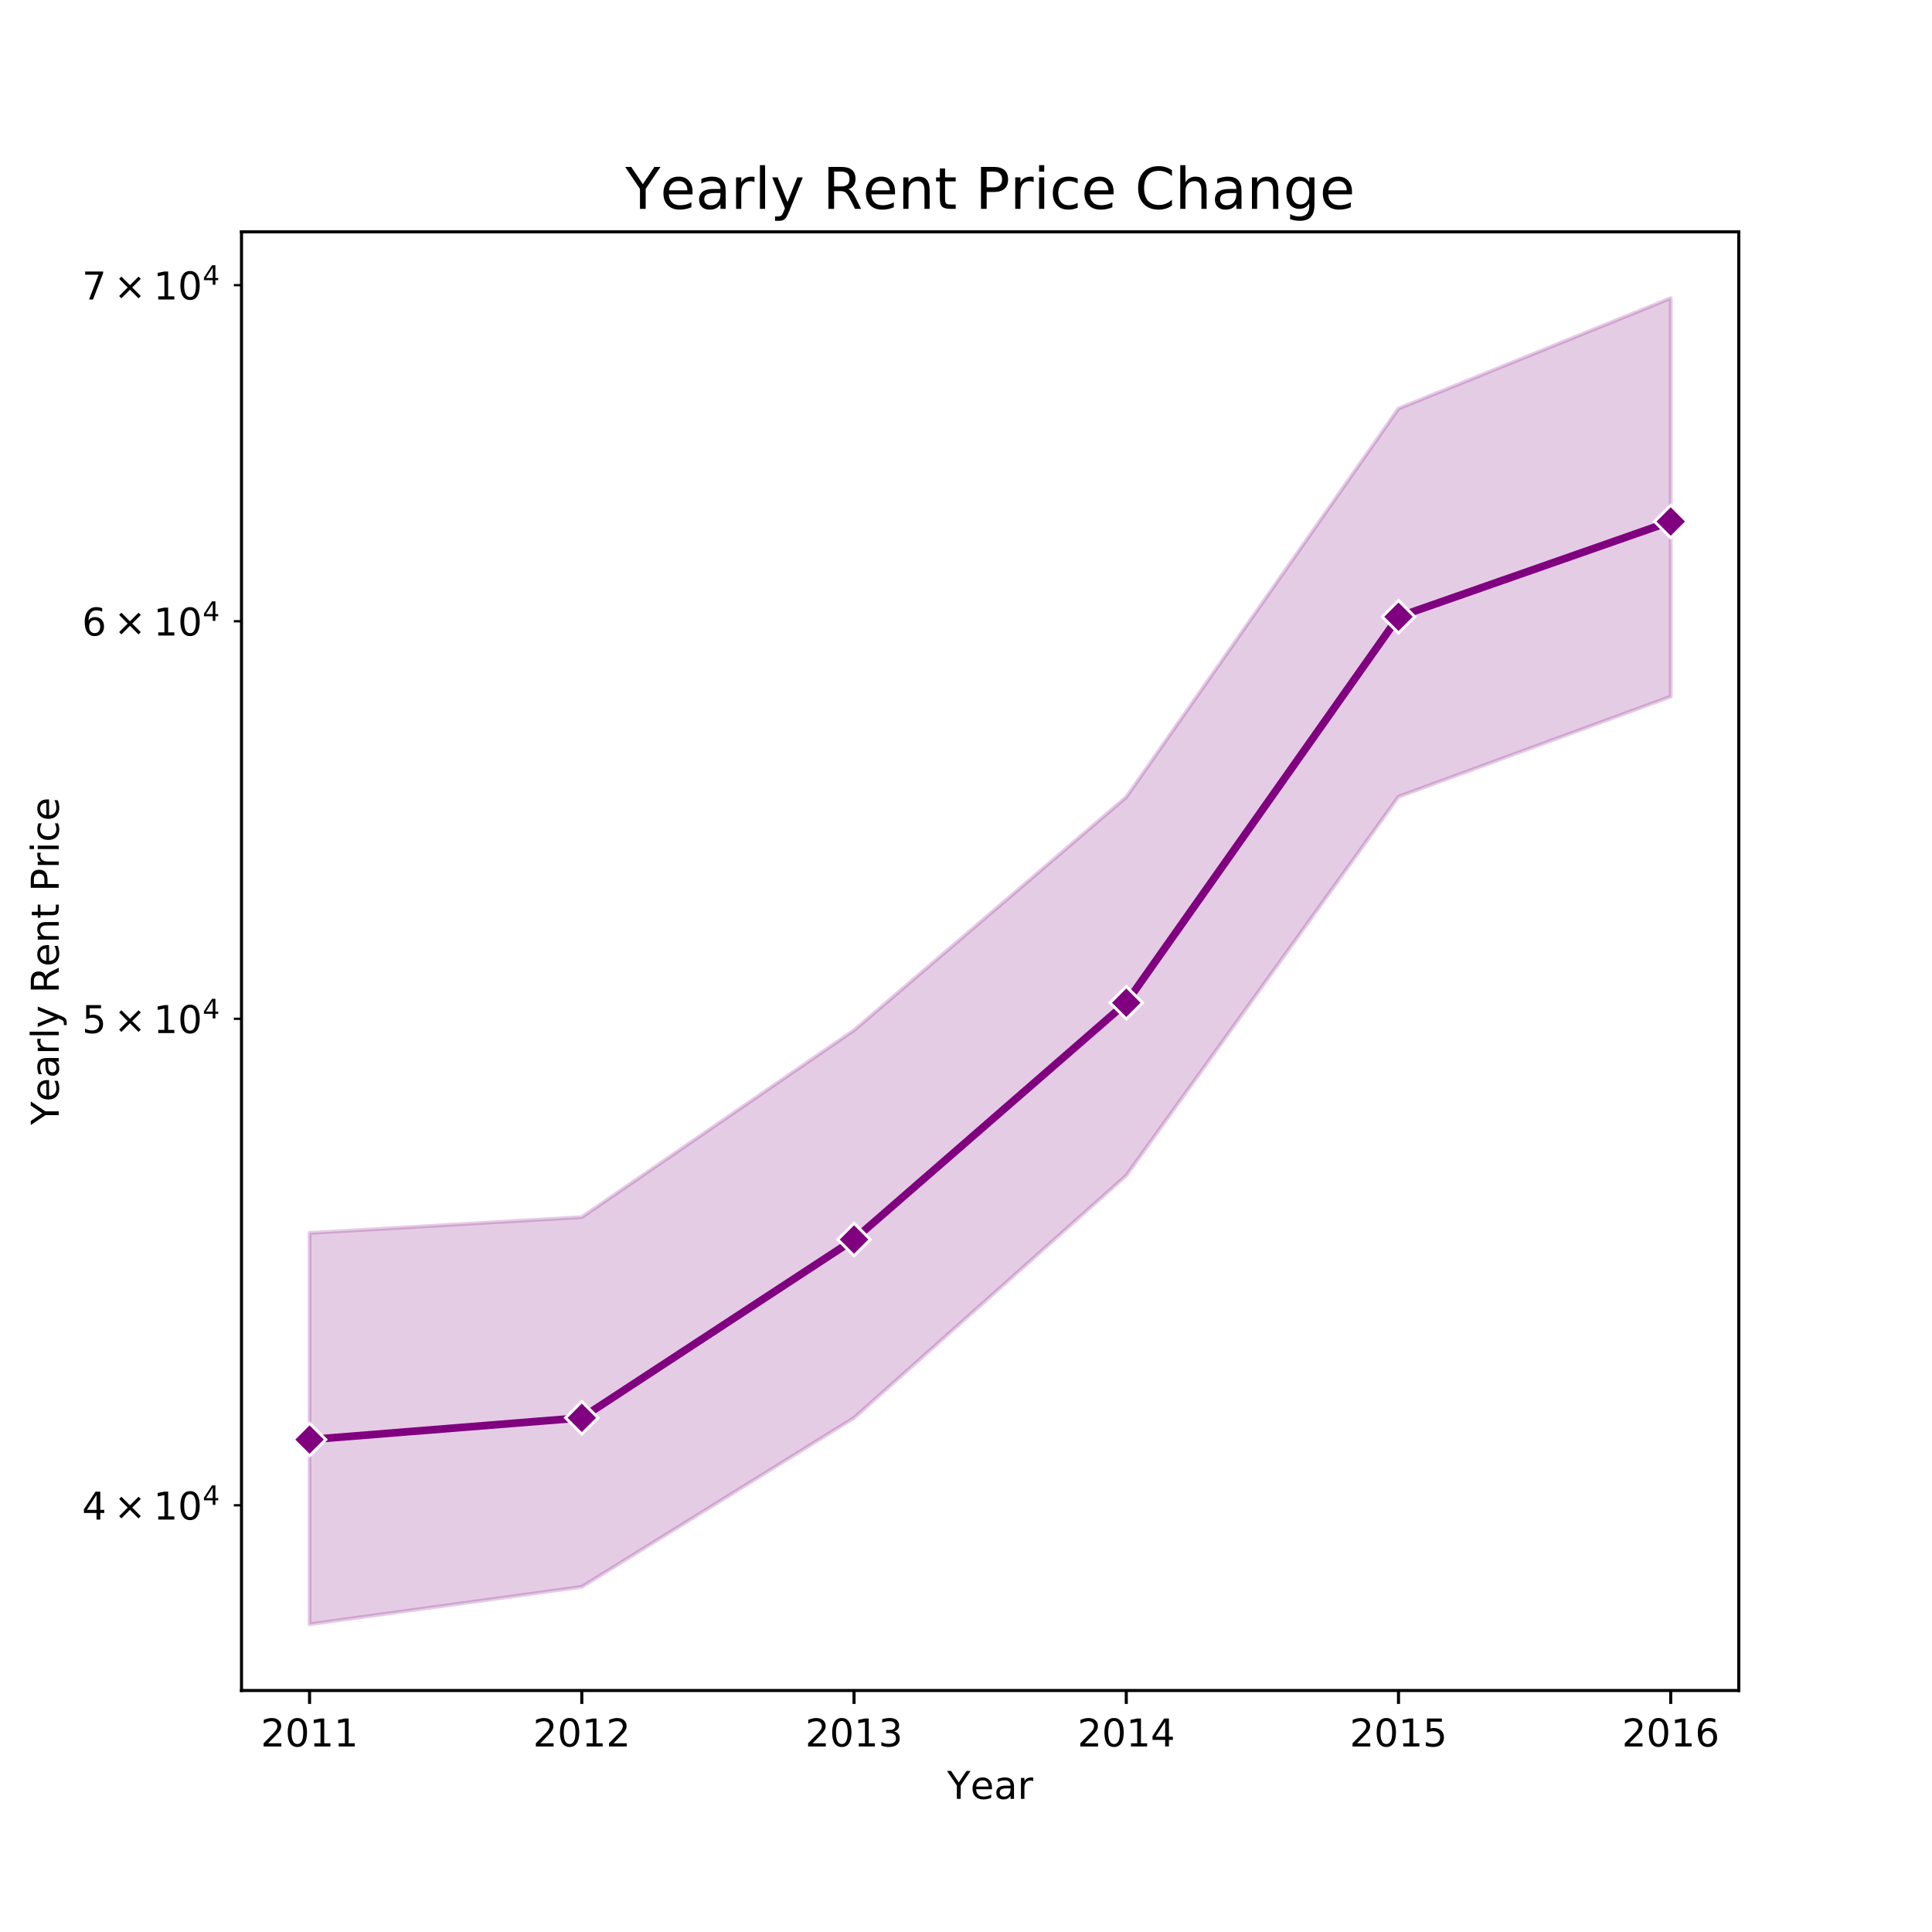
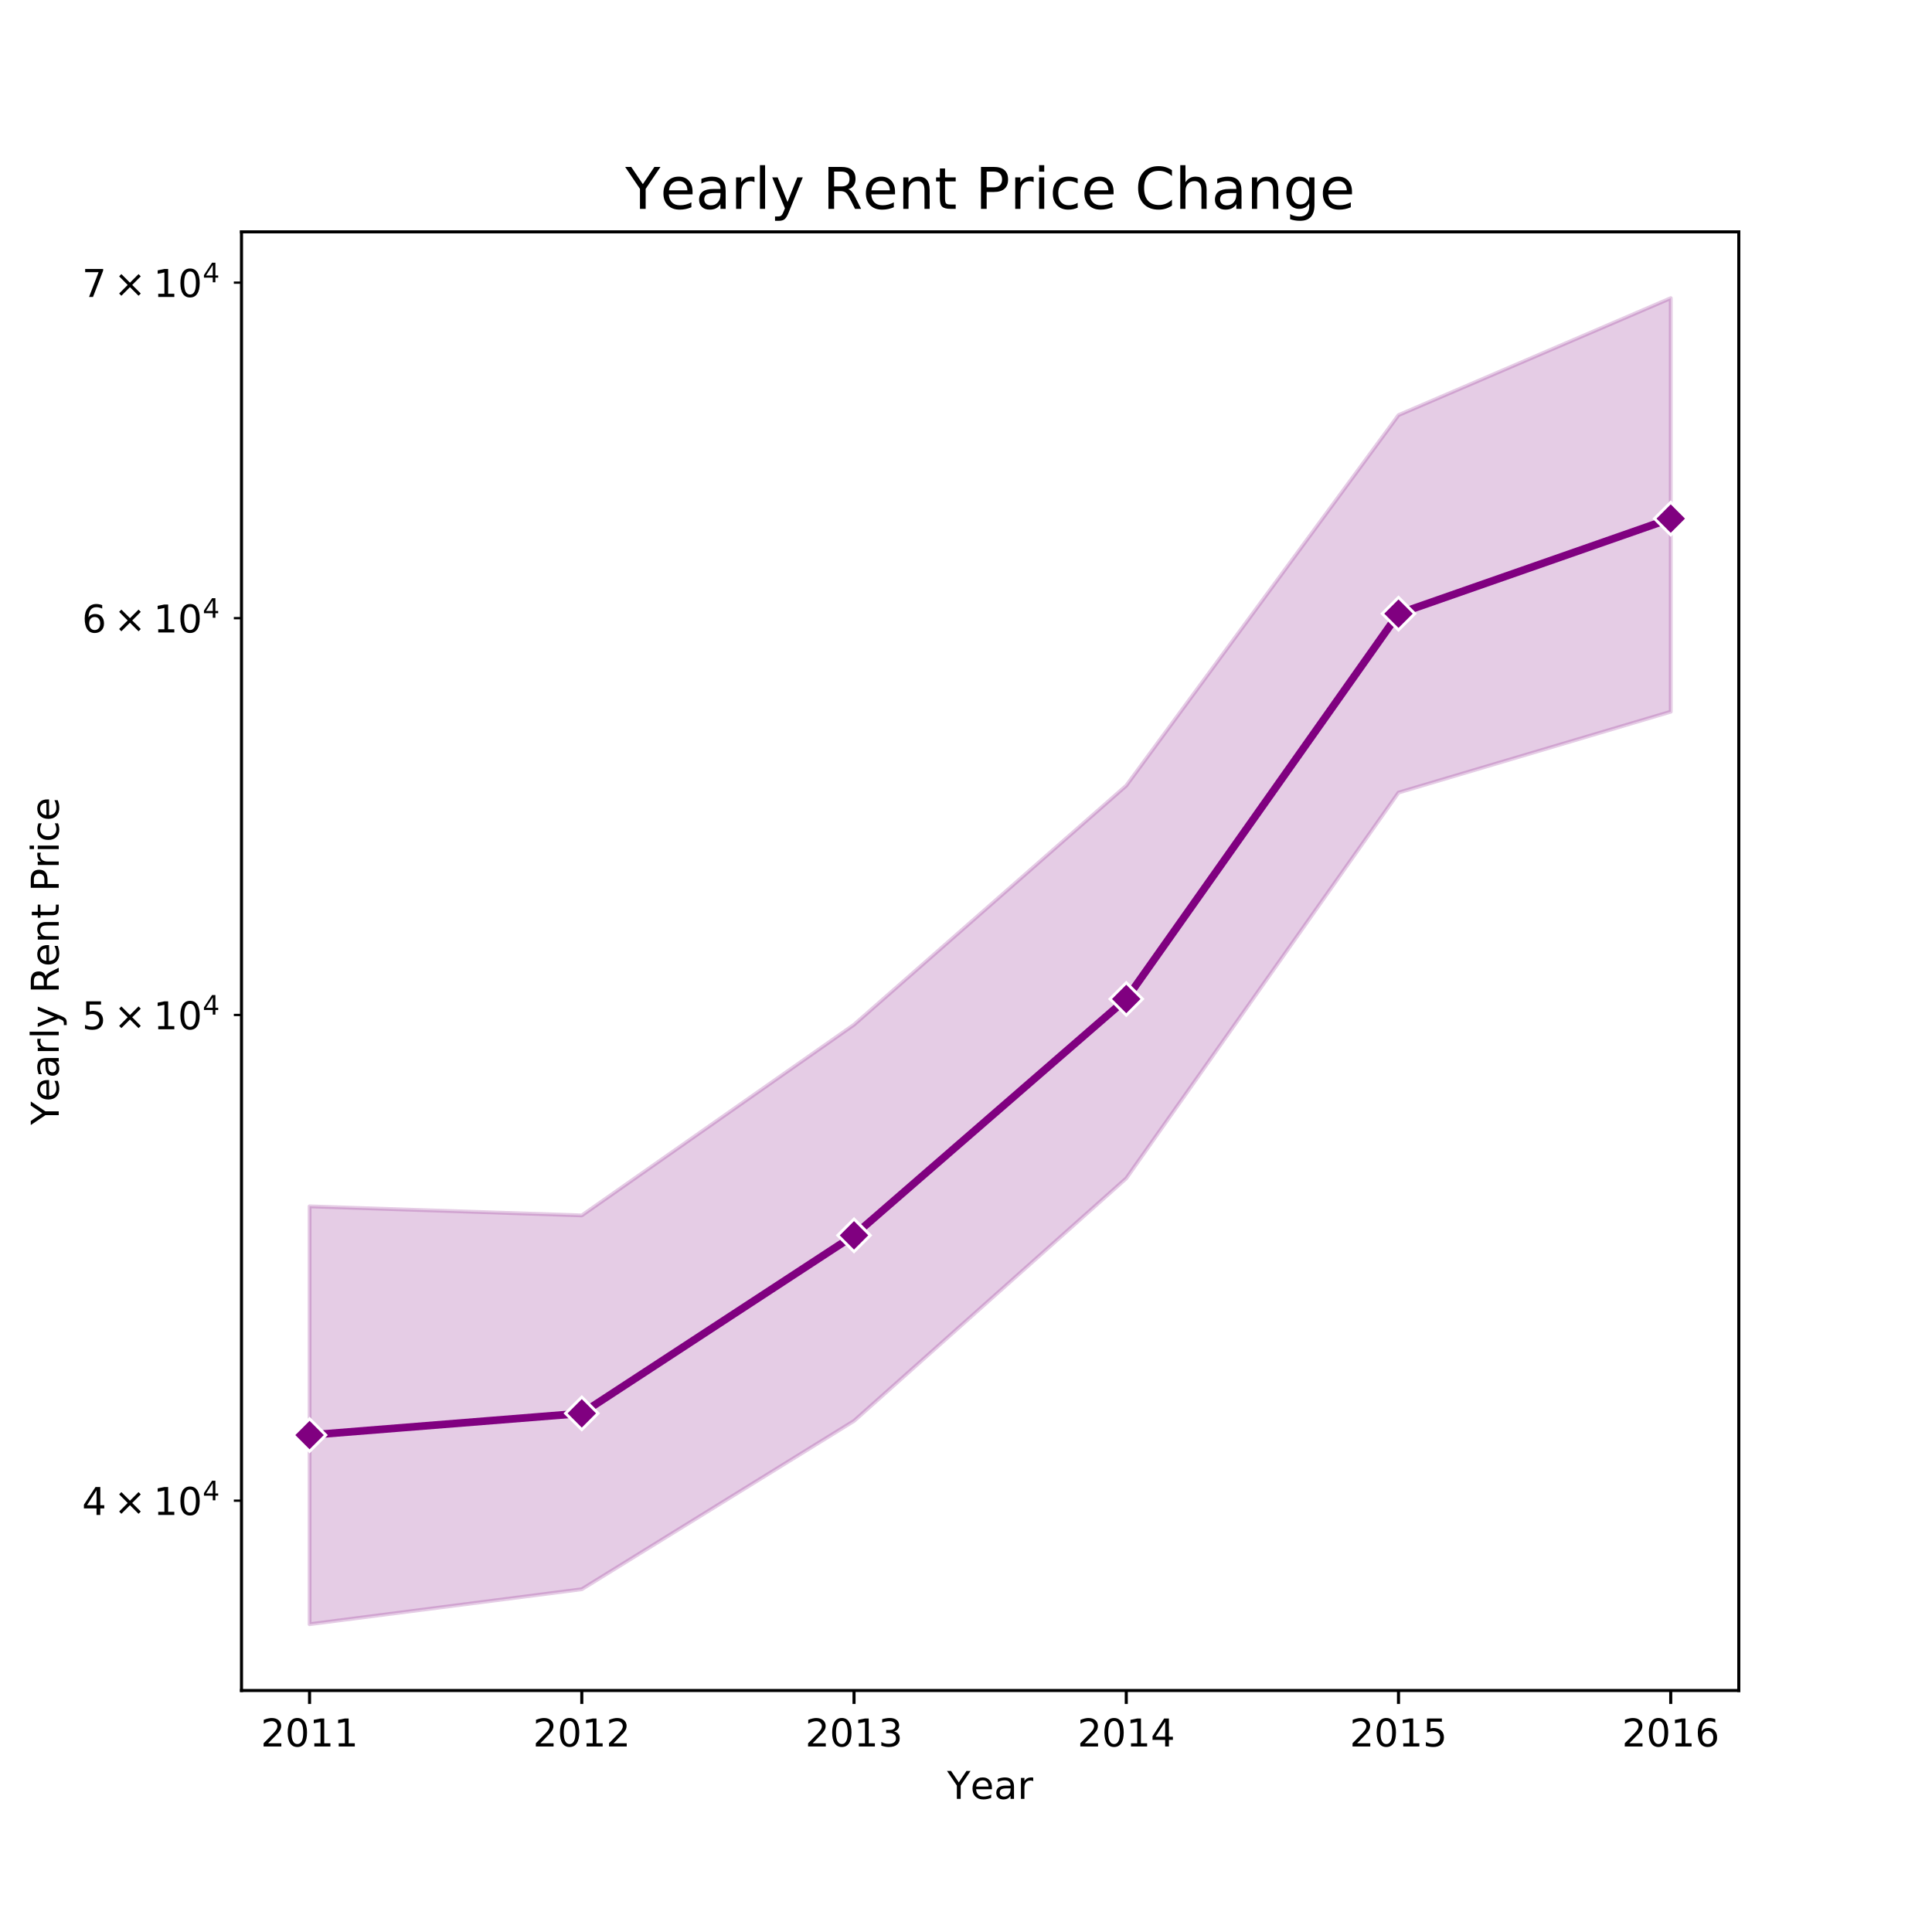
<svg xmlns="http://www.w3.org/2000/svg" xmlns:xlink="http://www.w3.org/1999/xlink" height="504pt" version="1.1" viewBox="0 0 504 504" width="504pt">
  <defs>
    <style type="text/css">
*{stroke-linecap:butt;stroke-linejoin:round;}
  </style>
  </defs>
  <g id="figure_1">
    <g id="patch_1">
      <path d="M 0 504  L 504 504  L 504 0  L 0 0  z " style="fill:#ffffff;" />
    </g>
    <g id="axes_1">
      <g id="patch_2">
        <path d="M 63 441  L 453.6 441  L 453.6 60.48  L 63 60.48  z " style="fill:#ffffff;" />
      </g>
      <g id="PolyCollection_1">
        <defs>
-           <path d="M 80.755 -182.356  L 80.755 -80.296  L 151.773 -90.043  L 222.791 -134.122  L 293.809 -197.355  L 364.827 -296.172  L 435.845 -322.29  L 435.845 -426.224  L 435.845 -426.224  L 364.827 -397.418  L 293.809 -296.065  L 222.791 -235.245  L 151.773 -186.486  L 80.755 -182.356  z " id="m6c546b76fc" style="stroke:#800080;stroke-opacity:0.2;" />
+           <path d="M 80.755 -189.301  L 80.755 -80.296  L 151.773 -89.418  L 222.791 -133.329  L 293.809 -196.611  L 364.827 -297.237  L 435.845 -318.334  L 435.845 -426.224  L 435.845 -426.224  L 364.827 -395.715  L 293.809 -299.059  L 222.791 -236.697  L 151.773 -186.935  L 80.755 -189.301  z " id="mfa039a85dd" style="stroke:#800080;stroke-opacity:0.2;" />
        </defs>
-         <g clip-path="url(#p3825045af0)">
-           <use style="fill:#800080;fill-opacity:0.2;stroke:#800080;stroke-opacity:0.2;" x="0" xlink:href="#m6c546b76fc" y="504" />
+         <g clip-path="url(#pdff73a5438)">
+           <use style="fill:#800080;fill-opacity:0.2;stroke:#800080;stroke-opacity:0.2;" x="0" xlink:href="#mfa039a85dd" y="504" />
        </g>
      </g>
      <g id="matplotlib.axis_1">
        <g id="xtick_1">
          <g id="line2d_1">
            <defs>
-               <path d="M 0 0  L 0 3.5  " id="m71345c6881" style="stroke:#000000;stroke-width:0.8;" />
-             </defs>
-             <g>
-               <use style="stroke:#000000;stroke-width:0.8;" x="80.755" xlink:href="#m71345c6881" y="441" />
+               <path d="M 0 0  L 0 3.5  " id="m379a5a3661" style="stroke:#000000;stroke-width:0.8;" />
+             </defs>
+             <g>
+               <use style="stroke:#000000;stroke-width:0.8;" x="80.755" xlink:href="#m379a5a3661" y="441" />
            </g>
          </g>
          <g id="text_1">
            <defs>
              <path d="M 19.188 8.297  L 53.609 8.297  L 53.609 0  L 7.328 0  L 7.328 8.297  Q 12.938 14.109 22.625 23.891  Q 32.328 33.688 34.812 36.531  Q 39.547 41.844 41.422 45.531  Q 43.312 49.219 43.312 52.781  Q 43.312 58.594 39.234 62.25  Q 35.156 65.922 28.609 65.922  Q 23.969 65.922 18.812 64.312  Q 13.672 62.703 7.812 59.422  L 7.812 69.391  Q 13.766 71.781 18.938 73  Q 24.125 74.219 28.422 74.219  Q 39.75 74.219 46.484 68.547  Q 53.219 62.891 53.219 53.422  Q 53.219 48.922 51.531 44.891  Q 49.859 40.875 45.406 35.406  Q 44.188 33.984 37.641 27.219  Q 31.109 20.453 19.188 8.297  z " id="DejaVuSans-32" />
              <path d="M 31.781 66.406  Q 24.172 66.406 20.328 58.906  Q 16.5 51.422 16.5 36.375  Q 16.5 21.391 20.328 13.891  Q 24.172 6.391 31.781 6.391  Q 39.453 6.391 43.281 13.891  Q 47.125 21.391 47.125 36.375  Q 47.125 51.422 43.281 58.906  Q 39.453 66.406 31.781 66.406  z M 31.781 74.219  Q 44.047 74.219 50.516 64.516  Q 56.984 54.828 56.984 36.375  Q 56.984 17.969 50.516 8.266  Q 44.047 -1.422 31.781 -1.422  Q 19.531 -1.422 13.062 8.266  Q 6.594 17.969 6.594 36.375  Q 6.594 54.828 13.062 64.516  Q 19.531 74.219 31.781 74.219  z " id="DejaVuSans-30" />
              <path d="M 12.406 8.297  L 28.516 8.297  L 28.516 63.922  L 10.984 60.406  L 10.984 69.391  L 28.422 72.906  L 38.281 72.906  L 38.281 8.297  L 54.391 8.297  L 54.391 0  L 12.406 0  z " id="DejaVuSans-31" />
            </defs>
            <g transform="translate(68.02954 455.5984)scale(0.1 -0.1)">
              <use xlink:href="#DejaVuSans-32" />
              <use x="63.623" xlink:href="#DejaVuSans-30" />
              <use x="127.246" xlink:href="#DejaVuSans-31" />
              <use x="190.869" xlink:href="#DejaVuSans-31" />
            </g>
          </g>
        </g>
        <g id="xtick_2">
          <g id="line2d_2">
            <g>
-               <use style="stroke:#000000;stroke-width:0.8;" x="151.773" xlink:href="#m71345c6881" y="441" />
+               <use style="stroke:#000000;stroke-width:0.8;" x="151.773" xlink:href="#m379a5a3661" y="441" />
            </g>
          </g>
          <g id="text_2">
            <g transform="translate(139.0477 455.5984)scale(0.1 -0.1)">
              <use xlink:href="#DejaVuSans-32" />
              <use x="63.623" xlink:href="#DejaVuSans-30" />
              <use x="127.246" xlink:href="#DejaVuSans-31" />
              <use x="190.869" xlink:href="#DejaVuSans-32" />
            </g>
          </g>
        </g>
        <g id="xtick_3">
          <g id="line2d_3">
            <g>
-               <use style="stroke:#000000;stroke-width:0.8;" x="222.791" xlink:href="#m71345c6881" y="441" />
+               <use style="stroke:#000000;stroke-width:0.8;" x="222.791" xlink:href="#m379a5a3661" y="441" />
            </g>
          </g>
          <g id="text_3">
            <defs>
              <path d="M 40.578 39.312  Q 47.656 37.797 51.625 33  Q 55.609 28.219 55.609 21.188  Q 55.609 10.406 48.188 4.484  Q 40.766 -1.422 27.094 -1.422  Q 22.516 -1.422 17.656 -0.516  Q 12.797 0.391 7.625 2.203  L 7.625 11.719  Q 11.719 9.328 16.594 8.109  Q 21.484 6.891 26.812 6.891  Q 36.078 6.891 40.938 10.547  Q 45.797 14.203 45.797 21.188  Q 45.797 27.641 41.281 31.266  Q 36.766 34.906 28.719 34.906  L 20.219 34.906  L 20.219 43.016  L 29.109 43.016  Q 36.375 43.016 40.234 45.922  Q 44.094 48.828 44.094 54.297  Q 44.094 59.906 40.109 62.906  Q 36.141 65.922 28.719 65.922  Q 24.656 65.922 20.016 65.031  Q 15.375 64.156 9.812 62.312  L 9.812 71.094  Q 15.438 72.656 20.344 73.438  Q 25.25 74.219 29.594 74.219  Q 40.828 74.219 47.359 69.109  Q 53.906 64.016 53.906 55.328  Q 53.906 49.266 50.438 45.094  Q 46.969 40.922 40.578 39.312  z " id="DejaVuSans-33" />
            </defs>
            <g transform="translate(210.0659 455.5984)scale(0.1 -0.1)">
              <use xlink:href="#DejaVuSans-32" />
              <use x="63.623" xlink:href="#DejaVuSans-30" />
              <use x="127.246" xlink:href="#DejaVuSans-31" />
              <use x="190.869" xlink:href="#DejaVuSans-33" />
            </g>
          </g>
        </g>
        <g id="xtick_4">
          <g id="line2d_4">
            <g>
-               <use style="stroke:#000000;stroke-width:0.8;" x="293.809" xlink:href="#m71345c6881" y="441" />
+               <use style="stroke:#000000;stroke-width:0.8;" x="293.809" xlink:href="#m379a5a3661" y="441" />
            </g>
          </g>
          <g id="text_4">
            <defs>
              <path d="M 37.797 64.312  L 12.891 25.391  L 37.797 25.391  z M 35.203 72.906  L 47.609 72.906  L 47.609 25.391  L 58.016 25.391  L 58.016 17.188  L 47.609 17.188  L 47.609 0  L 37.797 0  L 37.797 17.188  L 4.891 17.188  L 4.891 26.703  z " id="DejaVuSans-34" />
            </defs>
            <g transform="translate(281.0841 455.5984)scale(0.1 -0.1)">
              <use xlink:href="#DejaVuSans-32" />
              <use x="63.623" xlink:href="#DejaVuSans-30" />
              <use x="127.246" xlink:href="#DejaVuSans-31" />
              <use x="190.869" xlink:href="#DejaVuSans-34" />
            </g>
          </g>
        </g>
        <g id="xtick_5">
          <g id="line2d_5">
            <g>
-               <use style="stroke:#000000;stroke-width:0.8;" x="364.827" xlink:href="#m71345c6881" y="441" />
+               <use style="stroke:#000000;stroke-width:0.8;" x="364.827" xlink:href="#m379a5a3661" y="441" />
            </g>
          </g>
          <g id="text_5">
            <defs>
              <path d="M 10.797 72.906  L 49.516 72.906  L 49.516 64.594  L 19.828 64.594  L 19.828 46.734  Q 21.969 47.469 24.109 47.828  Q 26.266 48.188 28.422 48.188  Q 40.625 48.188 47.75 41.5  Q 54.891 34.812 54.891 23.391  Q 54.891 11.625 47.562 5.094  Q 40.234 -1.422 26.906 -1.422  Q 22.312 -1.422 17.547 -0.641  Q 12.797 0.141 7.719 1.703  L 7.719 11.625  Q 12.109 9.234 16.797 8.062  Q 21.484 6.891 26.703 6.891  Q 35.156 6.891 40.078 11.328  Q 45.016 15.766 45.016 23.391  Q 45.016 31 40.078 35.438  Q 35.156 39.891 26.703 39.891  Q 22.75 39.891 18.812 39.016  Q 14.891 38.141 10.797 36.281  z " id="DejaVuSans-35" />
            </defs>
            <g transform="translate(352.1023 455.5984)scale(0.1 -0.1)">
              <use xlink:href="#DejaVuSans-32" />
              <use x="63.623" xlink:href="#DejaVuSans-30" />
              <use x="127.246" xlink:href="#DejaVuSans-31" />
              <use x="190.869" xlink:href="#DejaVuSans-35" />
            </g>
          </g>
        </g>
        <g id="xtick_6">
          <g id="line2d_6">
            <g>
-               <use style="stroke:#000000;stroke-width:0.8;" x="435.845" xlink:href="#m71345c6881" y="441" />
+               <use style="stroke:#000000;stroke-width:0.8;" x="435.845" xlink:href="#m379a5a3661" y="441" />
            </g>
          </g>
          <g id="text_6">
            <defs>
              <path d="M 33.016 40.375  Q 26.375 40.375 22.484 35.828  Q 18.609 31.297 18.609 23.391  Q 18.609 15.531 22.484 10.953  Q 26.375 6.391 33.016 6.391  Q 39.656 6.391 43.531 10.953  Q 47.406 15.531 47.406 23.391  Q 47.406 31.297 43.531 35.828  Q 39.656 40.375 33.016 40.375  z M 52.594 71.297  L 52.594 62.312  Q 48.875 64.062 45.094 64.984  Q 41.312 65.922 37.594 65.922  Q 27.828 65.922 22.672 59.328  Q 17.531 52.734 16.797 39.406  Q 19.672 43.656 24.016 45.922  Q 28.375 48.188 33.594 48.188  Q 44.578 48.188 50.953 41.516  Q 57.328 34.859 57.328 23.391  Q 57.328 12.156 50.688 5.359  Q 44.047 -1.422 33.016 -1.422  Q 20.359 -1.422 13.672 8.266  Q 6.984 17.969 6.984 36.375  Q 6.984 53.656 15.188 63.938  Q 23.391 74.219 37.203 74.219  Q 40.922 74.219 44.703 73.484  Q 48.484 72.75 52.594 71.297  z " id="DejaVuSans-36" />
            </defs>
            <g transform="translate(423.1205 455.5984)scale(0.1 -0.1)">
              <use xlink:href="#DejaVuSans-32" />
              <use x="63.623" xlink:href="#DejaVuSans-30" />
              <use x="127.246" xlink:href="#DejaVuSans-31" />
              <use x="190.869" xlink:href="#DejaVuSans-36" />
            </g>
          </g>
        </g>
        <g id="text_7">
          <defs>
            <path d="M -0.203 72.906  L 10.406 72.906  L 30.609 42.922  L 50.688 72.906  L 61.281 72.906  L 35.5 34.719  L 35.5 0  L 25.594 0  L 25.594 34.719  z " id="DejaVuSans-59" />
            <path d="M 56.203 29.594  L 56.203 25.203  L 14.891 25.203  Q 15.484 15.922 20.484 11.062  Q 25.484 6.203 34.422 6.203  Q 39.594 6.203 44.453 7.469  Q 49.312 8.734 54.109 11.281  L 54.109 2.781  Q 49.266 0.734 44.188 -0.344  Q 39.109 -1.422 33.891 -1.422  Q 20.797 -1.422 13.156 6.188  Q 5.516 13.812 5.516 26.812  Q 5.516 40.234 12.766 48.109  Q 20.016 56 32.328 56  Q 43.359 56 49.781 48.891  Q 56.203 41.797 56.203 29.594  z M 47.219 32.234  Q 47.125 39.594 43.094 43.984  Q 39.062 48.391 32.422 48.391  Q 24.906 48.391 20.391 44.141  Q 15.875 39.891 15.188 32.172  z " id="DejaVuSans-65" />
            <path d="M 34.281 27.484  Q 23.391 27.484 19.188 25  Q 14.984 22.516 14.984 16.5  Q 14.984 11.719 18.141 8.906  Q 21.297 6.109 26.703 6.109  Q 34.188 6.109 38.703 11.406  Q 43.219 16.703 43.219 25.484  L 43.219 27.484  z M 52.203 31.203  L 52.203 0  L 43.219 0  L 43.219 8.297  Q 40.141 3.328 35.547 0.953  Q 30.953 -1.422 24.312 -1.422  Q 15.922 -1.422 10.953 3.297  Q 6 8.016 6 15.922  Q 6 25.141 12.172 29.828  Q 18.359 34.516 30.609 34.516  L 43.219 34.516  L 43.219 35.406  Q 43.219 41.609 39.141 45  Q 35.062 48.391 27.688 48.391  Q 23 48.391 18.547 47.266  Q 14.109 46.141 10.016 43.891  L 10.016 52.203  Q 14.938 54.109 19.578 55.047  Q 24.219 56 28.609 56  Q 40.484 56 46.344 49.844  Q 52.203 43.703 52.203 31.203  z " id="DejaVuSans-61" />
            <path d="M 41.109 46.297  Q 39.594 47.172 37.812 47.578  Q 36.031 48 33.891 48  Q 26.266 48 22.188 43.047  Q 18.109 38.094 18.109 28.812  L 18.109 0  L 9.078 0  L 9.078 54.688  L 18.109 54.688  L 18.109 46.188  Q 20.953 51.172 25.484 53.578  Q 30.031 56 36.531 56  Q 37.453 56 38.578 55.875  Q 39.703 55.766 41.062 55.516  z " id="DejaVuSans-72" />
          </defs>
          <g transform="translate(247.0602 469.2766)scale(0.1 -0.1)">
            <use xlink:href="#DejaVuSans-59" />
            <use x="60.881" xlink:href="#DejaVuSans-65" />
            <use x="122.404" xlink:href="#DejaVuSans-61" />
            <use x="183.684" xlink:href="#DejaVuSans-72" />
          </g>
        </g>
      </g>
      <g id="matplotlib.axis_2">
        <g id="ytick_1">
          <g id="line2d_7">
            <defs>
-               <path d="M 0 0  L -2 0  " id="m1ebd0f49e9" style="stroke:#000000;stroke-width:0.6;" />
-             </defs>
-             <g>
-               <use style="stroke:#000000;stroke-width:0.6;" x="63" xlink:href="#m1ebd0f49e9" y="392.684" />
+               <path d="M 0 0  L -2 0  " id="m14ea96d39e" style="stroke:#000000;stroke-width:0.6;" />
+             </defs>
+             <g>
+               <use style="stroke:#000000;stroke-width:0.6;" x="63" xlink:href="#m14ea96d39e" y="391.478" />
            </g>
          </g>
          <g id="text_8">
            <defs>
              <path d="M 70.125 53.719  L 47.797 31.297  L 70.125 8.984  L 64.312 3.078  L 41.891 25.484  L 19.484 3.078  L 13.719 8.984  L 35.984 31.297  L 13.719 53.719  L 19.484 59.625  L 41.891 37.203  L 64.312 59.625  z " id="DejaVuSans-d7" />
            </defs>
-             <g transform="translate(21.4 396.4835)scale(0.1 -0.1)">
+             <g transform="translate(21.4 395.2774)scale(0.1 -0.1)">
              <use transform="translate(0 0.684375)" xlink:href="#DejaVuSans-34" />
              <use transform="translate(83.10547 0.684375)" xlink:href="#DejaVuSans-d7" />
              <use transform="translate(186.377 0.684375)" xlink:href="#DejaVuSans-31" />
              <use transform="translate(250 0.684375)" xlink:href="#DejaVuSans-30" />
              <use transform="translate(314.5801 38.96563)scale(0.7)" xlink:href="#DejaVuSans-34" />
            </g>
          </g>
        </g>
        <g id="ytick_2">
          <g id="line2d_8">
            <g>
-               <use style="stroke:#000000;stroke-width:0.6;" x="63" xlink:href="#m1ebd0f49e9" y="265.767" />
+               <use style="stroke:#000000;stroke-width:0.6;" x="63" xlink:href="#m14ea96d39e" y="264.779" />
            </g>
          </g>
          <g id="text_9">
-             <g transform="translate(21.4 269.5658)scale(0.1 -0.1)">
+             <g transform="translate(21.4 268.5783)scale(0.1 -0.1)">
              <use transform="translate(0 0.684375)" xlink:href="#DejaVuSans-35" />
              <use transform="translate(83.10547 0.684375)" xlink:href="#DejaVuSans-d7" />
              <use transform="translate(186.377 0.684375)" xlink:href="#DejaVuSans-31" />
              <use transform="translate(250 0.684375)" xlink:href="#DejaVuSans-30" />
              <use transform="translate(314.5801 38.96563)scale(0.7)" xlink:href="#DejaVuSans-34" />
            </g>
          </g>
        </g>
        <g id="ytick_3">
          <g id="line2d_9">
            <g>
-               <use style="stroke:#000000;stroke-width:0.6;" x="63" xlink:href="#m1ebd0f49e9" y="162.067" />
+               <use style="stroke:#000000;stroke-width:0.6;" x="63" xlink:href="#m14ea96d39e" y="161.258" />
            </g>
          </g>
          <g id="text_10">
-             <g transform="translate(21.4 165.8665)scale(0.1 -0.1)">
+             <g transform="translate(21.4 165.0577)scale(0.1 -0.1)">
              <use transform="translate(0 0.684375)" xlink:href="#DejaVuSans-36" />
              <use transform="translate(83.10547 0.684375)" xlink:href="#DejaVuSans-d7" />
              <use transform="translate(186.377 0.684375)" xlink:href="#DejaVuSans-31" />
              <use transform="translate(250 0.684375)" xlink:href="#DejaVuSans-30" />
              <use transform="translate(314.5801 38.96563)scale(0.7)" xlink:href="#DejaVuSans-34" />
            </g>
          </g>
        </g>
        <g id="ytick_4">
          <g id="line2d_10">
            <g>
-               <use style="stroke:#000000;stroke-width:0.6;" x="63" xlink:href="#m1ebd0f49e9" y="74.391" />
+               <use style="stroke:#000000;stroke-width:0.6;" x="63" xlink:href="#m14ea96d39e" y="73.733" />
            </g>
          </g>
          <g id="text_11">
            <defs>
              <path d="M 8.203 72.906  L 55.078 72.906  L 55.078 68.703  L 28.609 0  L 18.312 0  L 43.219 64.594  L 8.203 64.594  z " id="DejaVuSans-37" />
            </defs>
-             <g transform="translate(21.4 78.19005)scale(0.1 -0.1)">
+             <g transform="translate(21.4 77.53221)scale(0.1 -0.1)">
              <use transform="translate(0 0.684375)" xlink:href="#DejaVuSans-37" />
              <use transform="translate(83.10547 0.684375)" xlink:href="#DejaVuSans-d7" />
              <use transform="translate(186.377 0.684375)" xlink:href="#DejaVuSans-31" />
              <use transform="translate(250 0.684375)" xlink:href="#DejaVuSans-30" />
              <use transform="translate(314.5801 38.96563)scale(0.7)" xlink:href="#DejaVuSans-34" />
            </g>
          </g>
        </g>
        <g id="text_12">
          <defs>
            <path d="M 9.422 75.984  L 18.406 75.984  L 18.406 0  L 9.422 0  z " id="DejaVuSans-6c" />
            <path d="M 32.172 -5.078  Q 28.375 -14.844 24.75 -17.812  Q 21.141 -20.797 15.094 -20.797  L 7.906 -20.797  L 7.906 -13.281  L 13.188 -13.281  Q 16.891 -13.281 18.938 -11.516  Q 21 -9.766 23.484 -3.219  L 25.094 0.875  L 2.984 54.688  L 12.5 54.688  L 29.594 11.922  L 46.688 54.688  L 56.203 54.688  z " id="DejaVuSans-79" />
            <path id="DejaVuSans-20" />
            <path d="M 44.391 34.188  Q 47.562 33.109 50.562 29.594  Q 53.562 26.078 56.594 19.922  L 66.609 0  L 56 0  L 46.688 18.703  Q 43.062 26.031 39.672 28.422  Q 36.281 30.812 30.422 30.812  L 19.672 30.812  L 19.672 0  L 9.812 0  L 9.812 72.906  L 32.078 72.906  Q 44.578 72.906 50.734 67.672  Q 56.891 62.453 56.891 51.906  Q 56.891 45.016 53.688 40.469  Q 50.484 35.938 44.391 34.188  z M 19.672 64.797  L 19.672 38.922  L 32.078 38.922  Q 39.203 38.922 42.844 42.219  Q 46.484 45.516 46.484 51.906  Q 46.484 58.297 42.844 61.547  Q 39.203 64.797 32.078 64.797  z " id="DejaVuSans-52" />
            <path d="M 54.891 33.016  L 54.891 0  L 45.906 0  L 45.906 32.719  Q 45.906 40.484 42.875 44.328  Q 39.844 48.188 33.797 48.188  Q 26.516 48.188 22.312 43.547  Q 18.109 38.922 18.109 30.906  L 18.109 0  L 9.078 0  L 9.078 54.688  L 18.109 54.688  L 18.109 46.188  Q 21.344 51.125 25.703 53.562  Q 30.078 56 35.797 56  Q 45.219 56 50.047 50.172  Q 54.891 44.344 54.891 33.016  z " id="DejaVuSans-6e" />
            <path d="M 18.312 70.219  L 18.312 54.688  L 36.812 54.688  L 36.812 47.703  L 18.312 47.703  L 18.312 18.016  Q 18.312 11.328 20.141 9.422  Q 21.969 7.516 27.594 7.516  L 36.812 7.516  L 36.812 0  L 27.594 0  Q 17.188 0 13.234 3.875  Q 9.281 7.766 9.281 18.016  L 9.281 47.703  L 2.688 47.703  L 2.688 54.688  L 9.281 54.688  L 9.281 70.219  z " id="DejaVuSans-74" />
            <path d="M 19.672 64.797  L 19.672 37.406  L 32.078 37.406  Q 38.969 37.406 42.719 40.969  Q 46.484 44.531 46.484 51.125  Q 46.484 57.672 42.719 61.234  Q 38.969 64.797 32.078 64.797  z M 9.812 72.906  L 32.078 72.906  Q 44.344 72.906 50.609 67.359  Q 56.891 61.812 56.891 51.125  Q 56.891 40.328 50.609 34.812  Q 44.344 29.297 32.078 29.297  L 19.672 29.297  L 19.672 0  L 9.812 0  z " id="DejaVuSans-50" />
            <path d="M 9.422 54.688  L 18.406 54.688  L 18.406 0  L 9.422 0  z M 9.422 75.984  L 18.406 75.984  L 18.406 64.594  L 9.422 64.594  z " id="DejaVuSans-69" />
            <path d="M 48.781 52.594  L 48.781 44.188  Q 44.969 46.297 41.141 47.344  Q 37.312 48.391 33.406 48.391  Q 24.656 48.391 19.812 42.844  Q 14.984 37.312 14.984 27.297  Q 14.984 17.281 19.812 11.734  Q 24.656 6.203 33.406 6.203  Q 37.312 6.203 41.141 7.25  Q 44.969 8.297 48.781 10.406  L 48.781 2.094  Q 45.016 0.344 40.984 -0.531  Q 36.969 -1.422 32.422 -1.422  Q 20.062 -1.422 12.781 6.344  Q 5.516 14.109 5.516 27.297  Q 5.516 40.672 12.859 48.328  Q 20.219 56 33.016 56  Q 37.156 56 41.109 55.141  Q 45.062 54.297 48.781 52.594  z " id="DejaVuSans-63" />
          </defs>
          <g transform="translate(15.32031 293.4673)rotate(-90)scale(0.1 -0.1)">
            <use xlink:href="#DejaVuSans-59" />
            <use x="60.881" xlink:href="#DejaVuSans-65" />
            <use x="122.404" xlink:href="#DejaVuSans-61" />
            <use x="183.684" xlink:href="#DejaVuSans-72" />
            <use x="224.797" xlink:href="#DejaVuSans-6c" />
            <use x="252.58" xlink:href="#DejaVuSans-79" />
            <use x="311.76" xlink:href="#DejaVuSans-20" />
            <use x="343.547" xlink:href="#DejaVuSans-52" />
            <use x="412.967" xlink:href="#DejaVuSans-65" />
            <use x="474.49" xlink:href="#DejaVuSans-6e" />
            <use x="537.869" xlink:href="#DejaVuSans-74" />
            <use x="577.078" xlink:href="#DejaVuSans-20" />
            <use x="608.865" xlink:href="#DejaVuSans-50" />
            <use x="669.152" xlink:href="#DejaVuSans-72" />
            <use x="710.266" xlink:href="#DejaVuSans-69" />
            <use x="738.049" xlink:href="#DejaVuSans-63" />
            <use x="793.029" xlink:href="#DejaVuSans-65" />
          </g>
        </g>
      </g>
      <g id="line2d_11">
-         <path clip-path="url(#p3825045af0)" d="M 80.755 375.544  L 151.773 369.865  L 222.791 323.349  L 293.809 261.587  L 364.827 160.894  L 435.845 136.05  " style="fill:none;stroke:#800080;stroke-linecap:square;stroke-width:2;" />
+         <path clip-path="url(#pdff73a5438)" d="M 80.755 374.367  L 151.773 368.699  L 222.791 322.262  L 293.809 260.606  L 364.827 160.087  L 435.845 135.286  " style="fill:none;stroke:#800080;stroke-linecap:square;stroke-width:2;" />
        <defs>
-           <path d="M -0 4.243  L 4.243 0  L 0 -4.243  L -4.243 -0  z " id="mcd037a95dd" style="stroke:#ffffff;stroke-linejoin:miter;stroke-width:0.75;" />
+           <path d="M -0 4.243  L 4.243 0  L 0 -4.243  L -4.243 -0  z " id="me770b00e4f" style="stroke:#ffffff;stroke-linejoin:miter;stroke-width:0.75;" />
        </defs>
-         <g clip-path="url(#p3825045af0)">
-           <use style="fill:#800080;stroke:#ffffff;stroke-linejoin:miter;stroke-width:0.75;" x="80.755" xlink:href="#mcd037a95dd" y="375.544" />
-           <use style="fill:#800080;stroke:#ffffff;stroke-linejoin:miter;stroke-width:0.75;" x="151.773" xlink:href="#mcd037a95dd" y="369.865" />
-           <use style="fill:#800080;stroke:#ffffff;stroke-linejoin:miter;stroke-width:0.75;" x="222.791" xlink:href="#mcd037a95dd" y="323.349" />
-           <use style="fill:#800080;stroke:#ffffff;stroke-linejoin:miter;stroke-width:0.75;" x="293.809" xlink:href="#mcd037a95dd" y="261.587" />
-           <use style="fill:#800080;stroke:#ffffff;stroke-linejoin:miter;stroke-width:0.75;" x="364.827" xlink:href="#mcd037a95dd" y="160.894" />
-           <use style="fill:#800080;stroke:#ffffff;stroke-linejoin:miter;stroke-width:0.75;" x="435.845" xlink:href="#mcd037a95dd" y="136.05" />
+         <g clip-path="url(#pdff73a5438)">
+           <use style="fill:#800080;stroke:#ffffff;stroke-linejoin:miter;stroke-width:0.75;" x="80.755" xlink:href="#me770b00e4f" y="374.367" />
+           <use style="fill:#800080;stroke:#ffffff;stroke-linejoin:miter;stroke-width:0.75;" x="151.773" xlink:href="#me770b00e4f" y="368.699" />
+           <use style="fill:#800080;stroke:#ffffff;stroke-linejoin:miter;stroke-width:0.75;" x="222.791" xlink:href="#me770b00e4f" y="322.262" />
+           <use style="fill:#800080;stroke:#ffffff;stroke-linejoin:miter;stroke-width:0.75;" x="293.809" xlink:href="#me770b00e4f" y="260.606" />
+           <use style="fill:#800080;stroke:#ffffff;stroke-linejoin:miter;stroke-width:0.75;" x="364.827" xlink:href="#me770b00e4f" y="160.087" />
+           <use style="fill:#800080;stroke:#ffffff;stroke-linejoin:miter;stroke-width:0.75;" x="435.845" xlink:href="#me770b00e4f" y="135.286" />
        </g>
      </g>
      <g id="patch_3">
        <path d="M 63 441  L 63 60.48  " style="fill:none;stroke:#000000;stroke-linecap:square;stroke-linejoin:miter;stroke-width:0.8;" />
      </g>
      <g id="patch_4">
        <path d="M 453.6 441  L 453.6 60.48  " style="fill:none;stroke:#000000;stroke-linecap:square;stroke-linejoin:miter;stroke-width:0.8;" />
      </g>
      <g id="patch_5">
        <path d="M 63 441  L 453.6 441  " style="fill:none;stroke:#000000;stroke-linecap:square;stroke-linejoin:miter;stroke-width:0.8;" />
      </g>
      <g id="patch_6">
        <path d="M 63 60.48  L 453.6 60.48  " style="fill:none;stroke:#000000;stroke-linecap:square;stroke-linejoin:miter;stroke-width:0.8;" />
      </g>
      <g id="text_13">
        <defs>
          <path d="M 64.406 67.281  L 64.406 56.891  Q 59.422 61.531 53.781 63.812  Q 48.141 66.109 41.797 66.109  Q 29.297 66.109 22.656 58.469  Q 16.016 50.828 16.016 36.375  Q 16.016 21.969 22.656 14.328  Q 29.297 6.688 41.797 6.688  Q 48.141 6.688 53.781 8.984  Q 59.422 11.281 64.406 15.922  L 64.406 5.609  Q 59.234 2.094 53.438 0.328  Q 47.656 -1.422 41.219 -1.422  Q 24.656 -1.422 15.125 8.703  Q 5.609 18.844 5.609 36.375  Q 5.609 53.953 15.125 64.078  Q 24.656 74.219 41.219 74.219  Q 47.75 74.219 53.531 72.484  Q 59.328 70.75 64.406 67.281  z " id="DejaVuSans-43" />
          <path d="M 54.891 33.016  L 54.891 0  L 45.906 0  L 45.906 32.719  Q 45.906 40.484 42.875 44.328  Q 39.844 48.188 33.797 48.188  Q 26.516 48.188 22.312 43.547  Q 18.109 38.922 18.109 30.906  L 18.109 0  L 9.078 0  L 9.078 75.984  L 18.109 75.984  L 18.109 46.188  Q 21.344 51.125 25.703 53.562  Q 30.078 56 35.797 56  Q 45.219 56 50.047 50.172  Q 54.891 44.344 54.891 33.016  z " id="DejaVuSans-68" />
          <path d="M 45.406 27.984  Q 45.406 37.75 41.375 43.109  Q 37.359 48.484 30.078 48.484  Q 22.859 48.484 18.828 43.109  Q 14.797 37.75 14.797 27.984  Q 14.797 18.266 18.828 12.891  Q 22.859 7.516 30.078 7.516  Q 37.359 7.516 41.375 12.891  Q 45.406 18.266 45.406 27.984  z M 54.391 6.781  Q 54.391 -7.172 48.188 -13.984  Q 42 -20.797 29.203 -20.797  Q 24.469 -20.797 20.266 -20.094  Q 16.062 -19.391 12.109 -17.922  L 12.109 -9.188  Q 16.062 -11.328 19.922 -12.344  Q 23.781 -13.375 27.781 -13.375  Q 36.625 -13.375 41.016 -8.766  Q 45.406 -4.156 45.406 5.172  L 45.406 9.625  Q 42.625 4.781 38.281 2.391  Q 33.938 0 27.875 0  Q 17.828 0 11.672 7.656  Q 5.516 15.328 5.516 27.984  Q 5.516 40.672 11.672 48.328  Q 17.828 56 27.875 56  Q 33.938 56 38.281 53.609  Q 42.625 51.219 45.406 46.391  L 45.406 54.688  L 54.391 54.688  z " id="DejaVuSans-67" />
        </defs>
        <g transform="translate(163.1098 54.48)scale(0.15 -0.15)">
          <use xlink:href="#DejaVuSans-59" />
          <use x="60.881" xlink:href="#DejaVuSans-65" />
          <use x="122.404" xlink:href="#DejaVuSans-61" />
          <use x="183.684" xlink:href="#DejaVuSans-72" />
          <use x="224.797" xlink:href="#DejaVuSans-6c" />
          <use x="252.58" xlink:href="#DejaVuSans-79" />
          <use x="311.76" xlink:href="#DejaVuSans-20" />
          <use x="343.547" xlink:href="#DejaVuSans-52" />
          <use x="412.967" xlink:href="#DejaVuSans-65" />
          <use x="474.49" xlink:href="#DejaVuSans-6e" />
          <use x="537.869" xlink:href="#DejaVuSans-74" />
          <use x="577.078" xlink:href="#DejaVuSans-20" />
          <use x="608.865" xlink:href="#DejaVuSans-50" />
          <use x="669.152" xlink:href="#DejaVuSans-72" />
          <use x="710.266" xlink:href="#DejaVuSans-69" />
          <use x="738.049" xlink:href="#DejaVuSans-63" />
          <use x="793.029" xlink:href="#DejaVuSans-65" />
          <use x="854.553" xlink:href="#DejaVuSans-20" />
          <use x="886.34" xlink:href="#DejaVuSans-43" />
          <use x="956.164" xlink:href="#DejaVuSans-68" />
          <use x="1019.543" xlink:href="#DejaVuSans-61" />
          <use x="1080.822" xlink:href="#DejaVuSans-6e" />
          <use x="1144.201" xlink:href="#DejaVuSans-67" />
          <use x="1207.678" xlink:href="#DejaVuSans-65" />
        </g>
      </g>
    </g>
  </g>
  <defs>
-     <clipPath id="p3825045af0">
+     <clipPath id="pdff73a5438">
      <rect height="380.52" width="390.6" x="63" y="60.48" />
    </clipPath>
  </defs>
</svg>
